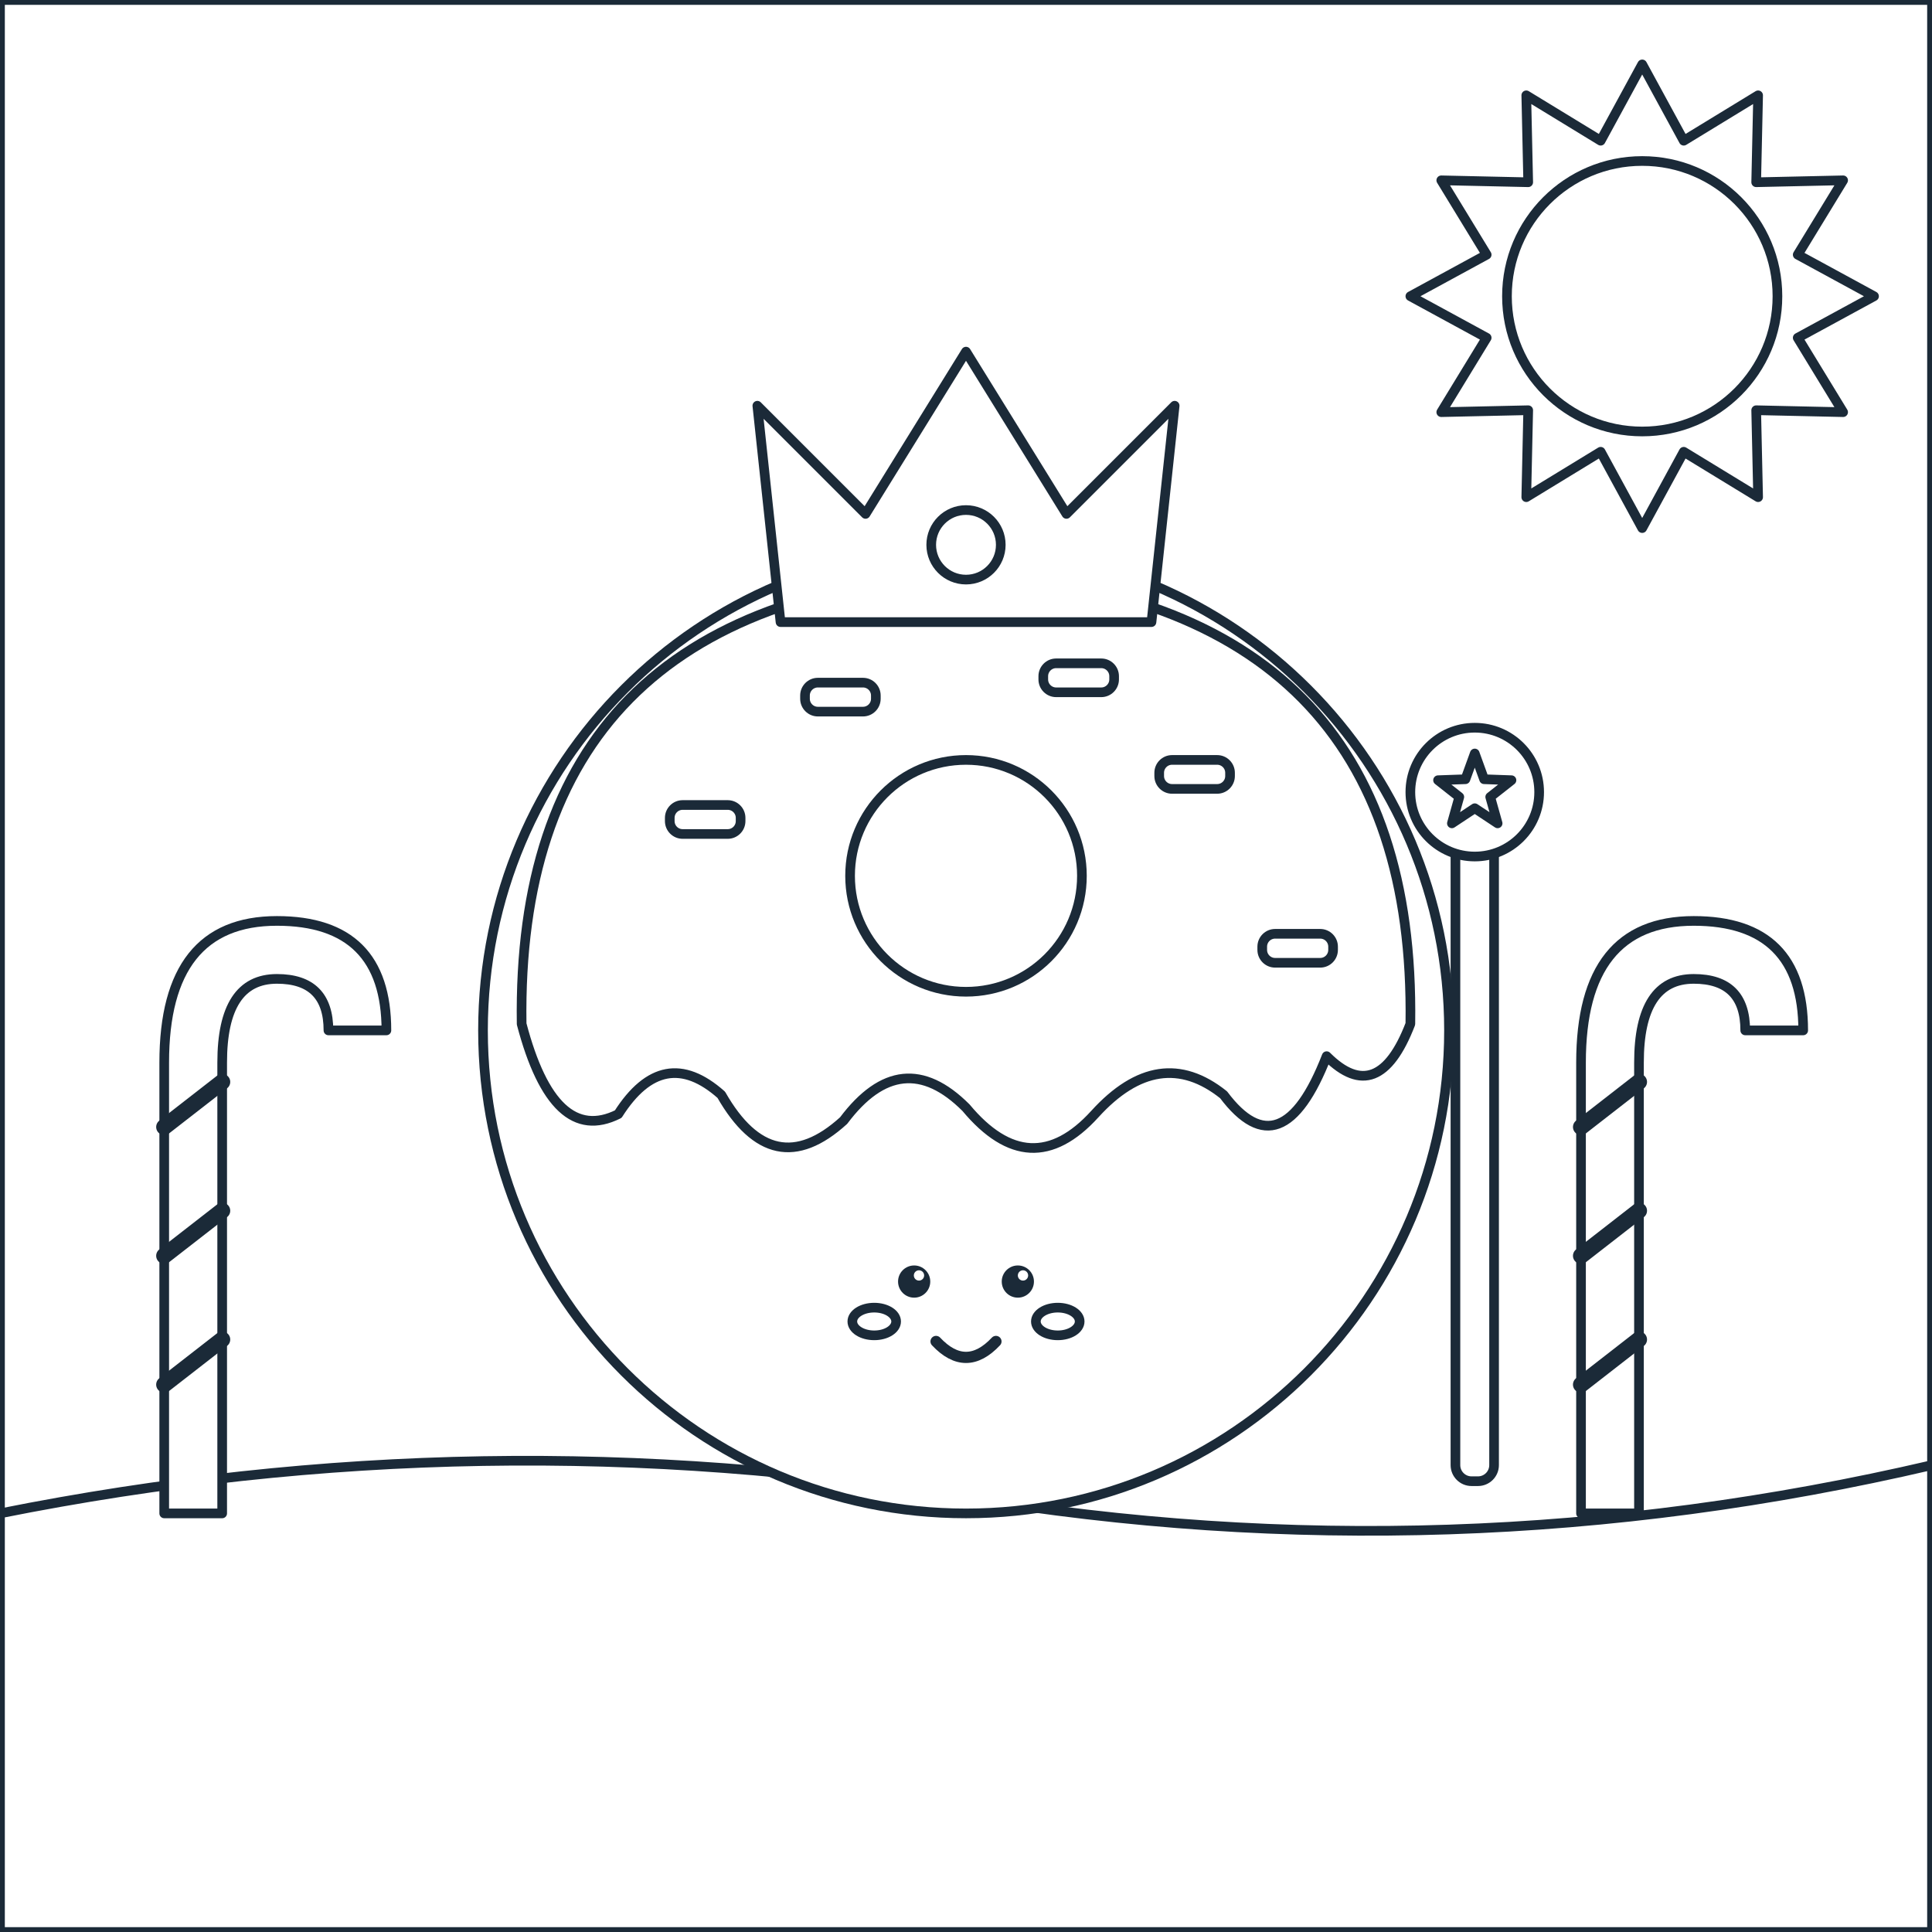
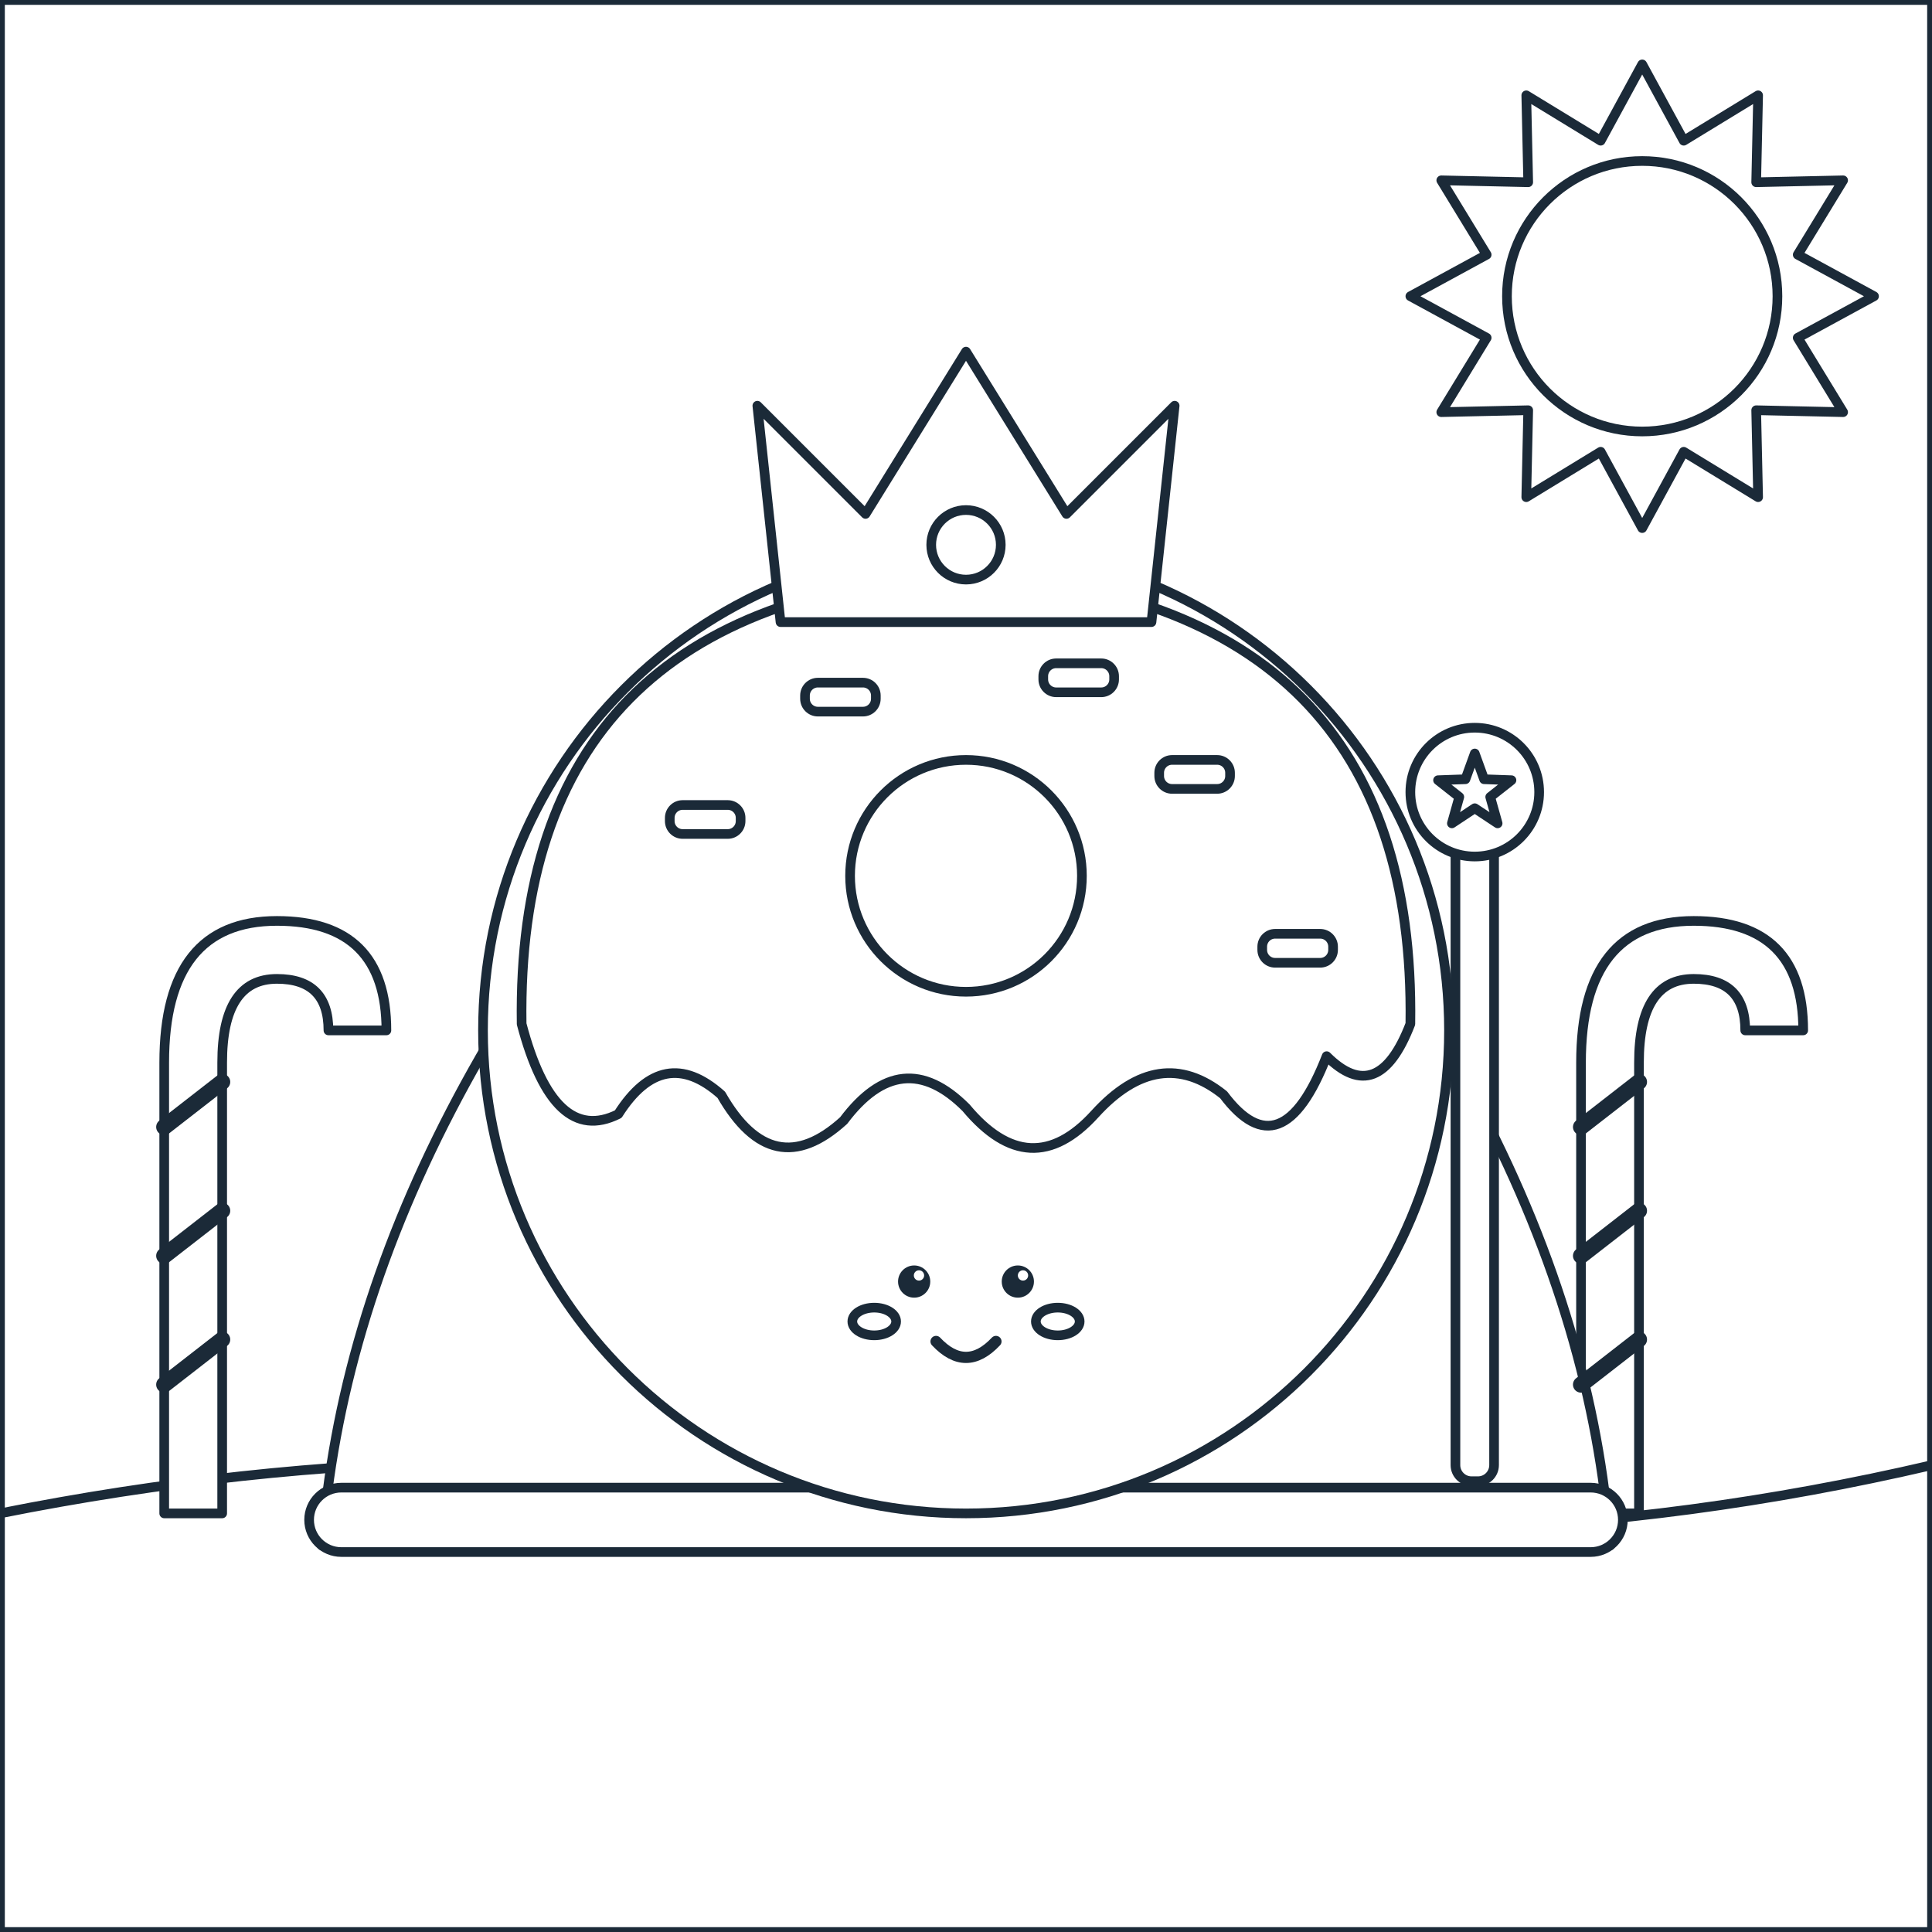
<svg xmlns="http://www.w3.org/2000/svg" viewBox="0 0 600 600" data-picture="donut--nha-vua">
  <g class="scene-back">
    <rect x="0" y="0" width="600" height="600" rx="0" id="r-nen-troi" data-region="nen-troi" class="region" fill="#FFFFFF" stroke="#1B2A38" stroke-width="3" stroke-linejoin="round" />
    <polygon points="510,20 522.9,43.7 546,29.6 545.4,56.6 572.4,56 558.3,79.1 582,92 558.3,104.9 572.4,128 545.4,127.4 546,154.4 522.9,140.3 510,164 497.1,140.3 474,154.4 474.6,127.4 447.6,128 461.7,104.9 438,92 461.7,79.1 447.6,56 474.6,56.6 474,29.6 497.1,43.7" id="r-tia-nang" data-region="tia-nang" class="region" fill="#FFFFFF" stroke="#1B2A38" stroke-width="3" stroke-linejoin="round" />
    <ellipse cx="510" cy="92" rx="42" ry="42" id="r-mat-troi" data-region="mat-troi" class="region" fill="#FFFFFF" stroke="#1B2A38" stroke-width="3" stroke-linejoin="round" />
    <path d="M 0 470 Q 150 440 300 465 Q 450 490 600 455 L 600 600 L 0 600 Z" id="r-nen-dat" data-region="nen-dat" class="region" fill="#FFFFFF" stroke="#1B2A38" stroke-width="3" stroke-linejoin="round" />
    <path d="M 51 470 L 51 330 Q 51 286 86 286 Q 120 286 120 320 L 102 320 Q 102 304 86 304 Q 69 304 69 330 L 69 470 Z" id="r-keo-gay-trai" data-region="keo-gay-trai" class="region" fill="#FFFFFF" stroke="#1B2A38" stroke-width="3" stroke-linejoin="round" />
    <path d="M 491 470 L 491 330 Q 491 286 526 286 Q 560 286 560 320 L 542 320 Q 542 304 526 304 Q 509 304 509 330 L 509 470 Z" id="r-keo-gay-phai" data-region="keo-gay-phai" class="region" fill="#FFFFFF" stroke="#1B2A38" stroke-width="3" stroke-linejoin="round" />
  </g>
  <g id="subject" class="subject anim-float">
+     <path d="M 240 210 L 360 210 Q 490 345 500 480 L 100 480 Q 110 345 240 210 Z" id="r-ao-choang-hoang-gia" data-region="ao-choang-hoang-gia" class="region" fill="#FFFFFF" stroke="#1B2A38" stroke-width="3" stroke-linejoin="round" />
+     <rect x="96" y="462" width="408" height="20" rx="10" id="r-vien-ao-choang" data-region="vien-ao-choang" class="region" fill="#FFFFFF" stroke="#1B2A38" stroke-width="3" stroke-linejoin="round" />
    <ellipse cx="300" cy="320" rx="150" ry="150" id="r-banh-donut" data-region="banh-donut" class="region" fill="#FFFFFF" stroke="#1B2A38" stroke-width="3" stroke-linejoin="round" />
    <path d="M 162 318 Q 160 186 300 178 Q 440 186 438 318 Q 428 344 412 328 Q 398 364 380 340 Q 360 324 340 346 Q 320 368 300 344 Q 280 324 262 348 Q 240 368 224 340 Q 206 324 192 346 Q 172 356 162 318 Z" id="r-kem-phu" data-region="kem-phu" class="region" fill="#FFFFFF" stroke="#1B2A38" stroke-width="3" stroke-linejoin="round" />
    <ellipse cx="300" cy="272" rx="36" ry="36" id="r-lo-donut" data-region="lo-donut" class="region" fill="#FFFFFF" stroke="#1B2A38" stroke-width="3" stroke-linejoin="round" />
    <rect x="208" y="250" width="22" height="9" rx="4" id="r-cot-1" data-region="cot-1" class="region" fill="#FFFFFF" stroke="#1B2A38" stroke-width="3" stroke-linejoin="round" />
    <rect x="360" y="236" width="22" height="9" rx="4" id="r-cot-2" data-region="cot-2" class="region" fill="#FFFFFF" stroke="#1B2A38" stroke-width="3" stroke-linejoin="round" />
    <rect x="250" y="212" width="22" height="9" rx="4" id="r-cot-3" data-region="cot-3" class="region" fill="#FFFFFF" stroke="#1B2A38" stroke-width="3" stroke-linejoin="round" />
    <rect x="392" y="290" width="22" height="9" rx="4" id="r-cot-4" data-region="cot-4" class="region" fill="#FFFFFF" stroke="#1B2A38" stroke-width="3" stroke-linejoin="round" />
    <rect x="324" y="206" width="22" height="9" rx="4" id="r-cot-5" data-region="cot-5" class="region" fill="#FFFFFF" stroke="#1B2A38" stroke-width="3" stroke-linejoin="round" />
    <g class="deco" pointer-events="none">
      <circle cx="283.9" cy="398" r="5" fill="#1B2A38" />
    </g>
    <g class="deco" pointer-events="none">
      <circle cx="316.1" cy="398" r="5" fill="#1B2A38" />
    </g>
    <g class="deco" pointer-events="none">
      <circle cx="285.4" cy="396.1" r="1.6" fill="#FFFFFF" />
    </g>
    <g class="deco" pointer-events="none">
      <circle cx="317.7" cy="396.1" r="1.6" fill="#FFFFFF" />
    </g>
    <ellipse cx="271.5" cy="410.4" rx="6.8" ry="4.3" id="r-ma-trai" data-region="ma-trai" class="region" fill="#FFFFFF" stroke="#1B2A38" stroke-width="3" stroke-linejoin="round" />
    <ellipse cx="328.5" cy="410.4" rx="6.8" ry="4.3" id="r-ma-phai" data-region="ma-phai" class="region" fill="#FFFFFF" stroke="#1B2A38" stroke-width="3" stroke-linejoin="round" />
    <g class="deco" pointer-events="none">
      <path d="M 290.7 416.6 Q 300 426.5 309.3 416.6" fill="none" stroke="#1B2A38" stroke-width="3.48" stroke-linecap="round" stroke-linejoin="round" />
    </g>
    <polygon points="242.4,193.2 235.2,126 268.8,159.6 300,109.2 331.2,159.6 364.8,126 357.6,193.2" id="r-vuong-mien" data-region="vuong-mien" class="region" fill="#FFFFFF" stroke="#1B2A38" stroke-width="3" stroke-linejoin="round" />
    <ellipse cx="300" cy="169.2" rx="10.8" ry="10.8" id="r-vuong-mien-ngoc" data-region="vuong-mien-ngoc" class="region" fill="#FFFFFF" stroke="#1B2A38" stroke-width="3" stroke-linejoin="round" />
    <rect x="452" y="260" width="12" height="200" rx="5" id="r-gay-vua" data-region="gay-vua" class="region" fill="#FFFFFF" stroke="#1B2A38" stroke-width="3" stroke-linejoin="round" />
    <ellipse cx="458" cy="246" rx="20" ry="20" id="r-ngoc-gay-vua" data-region="ngoc-gay-vua" class="region" fill="#FFFFFF" stroke="#1B2A38" stroke-width="3" stroke-linejoin="round" />
    <polygon points="458,234 460.9,242 469.4,242.3 462.8,247.5 465.1,255.7 458,251 450.9,255.7 453.2,247.5 446.6,242.3 455.1,242" id="r-sao-gay-vua" data-region="sao-gay-vua" class="region" fill="#FFFFFF" stroke="#1B2A38" stroke-width="3" stroke-linejoin="round" />
  </g>
  <g class="scene-front">
    <g class="deco" pointer-events="none">
      <path d="M 51 350 L 69 336 M 51 390 L 69 376 M 51 430 L 69 416 M 491 350 L 509 336 M 491 390 L 509 376 M 491 430 L 509 416" fill="none" stroke="#1B2A38" stroke-width="5" stroke-linecap="round" stroke-linejoin="round" />
    </g>
  </g>
</svg>
